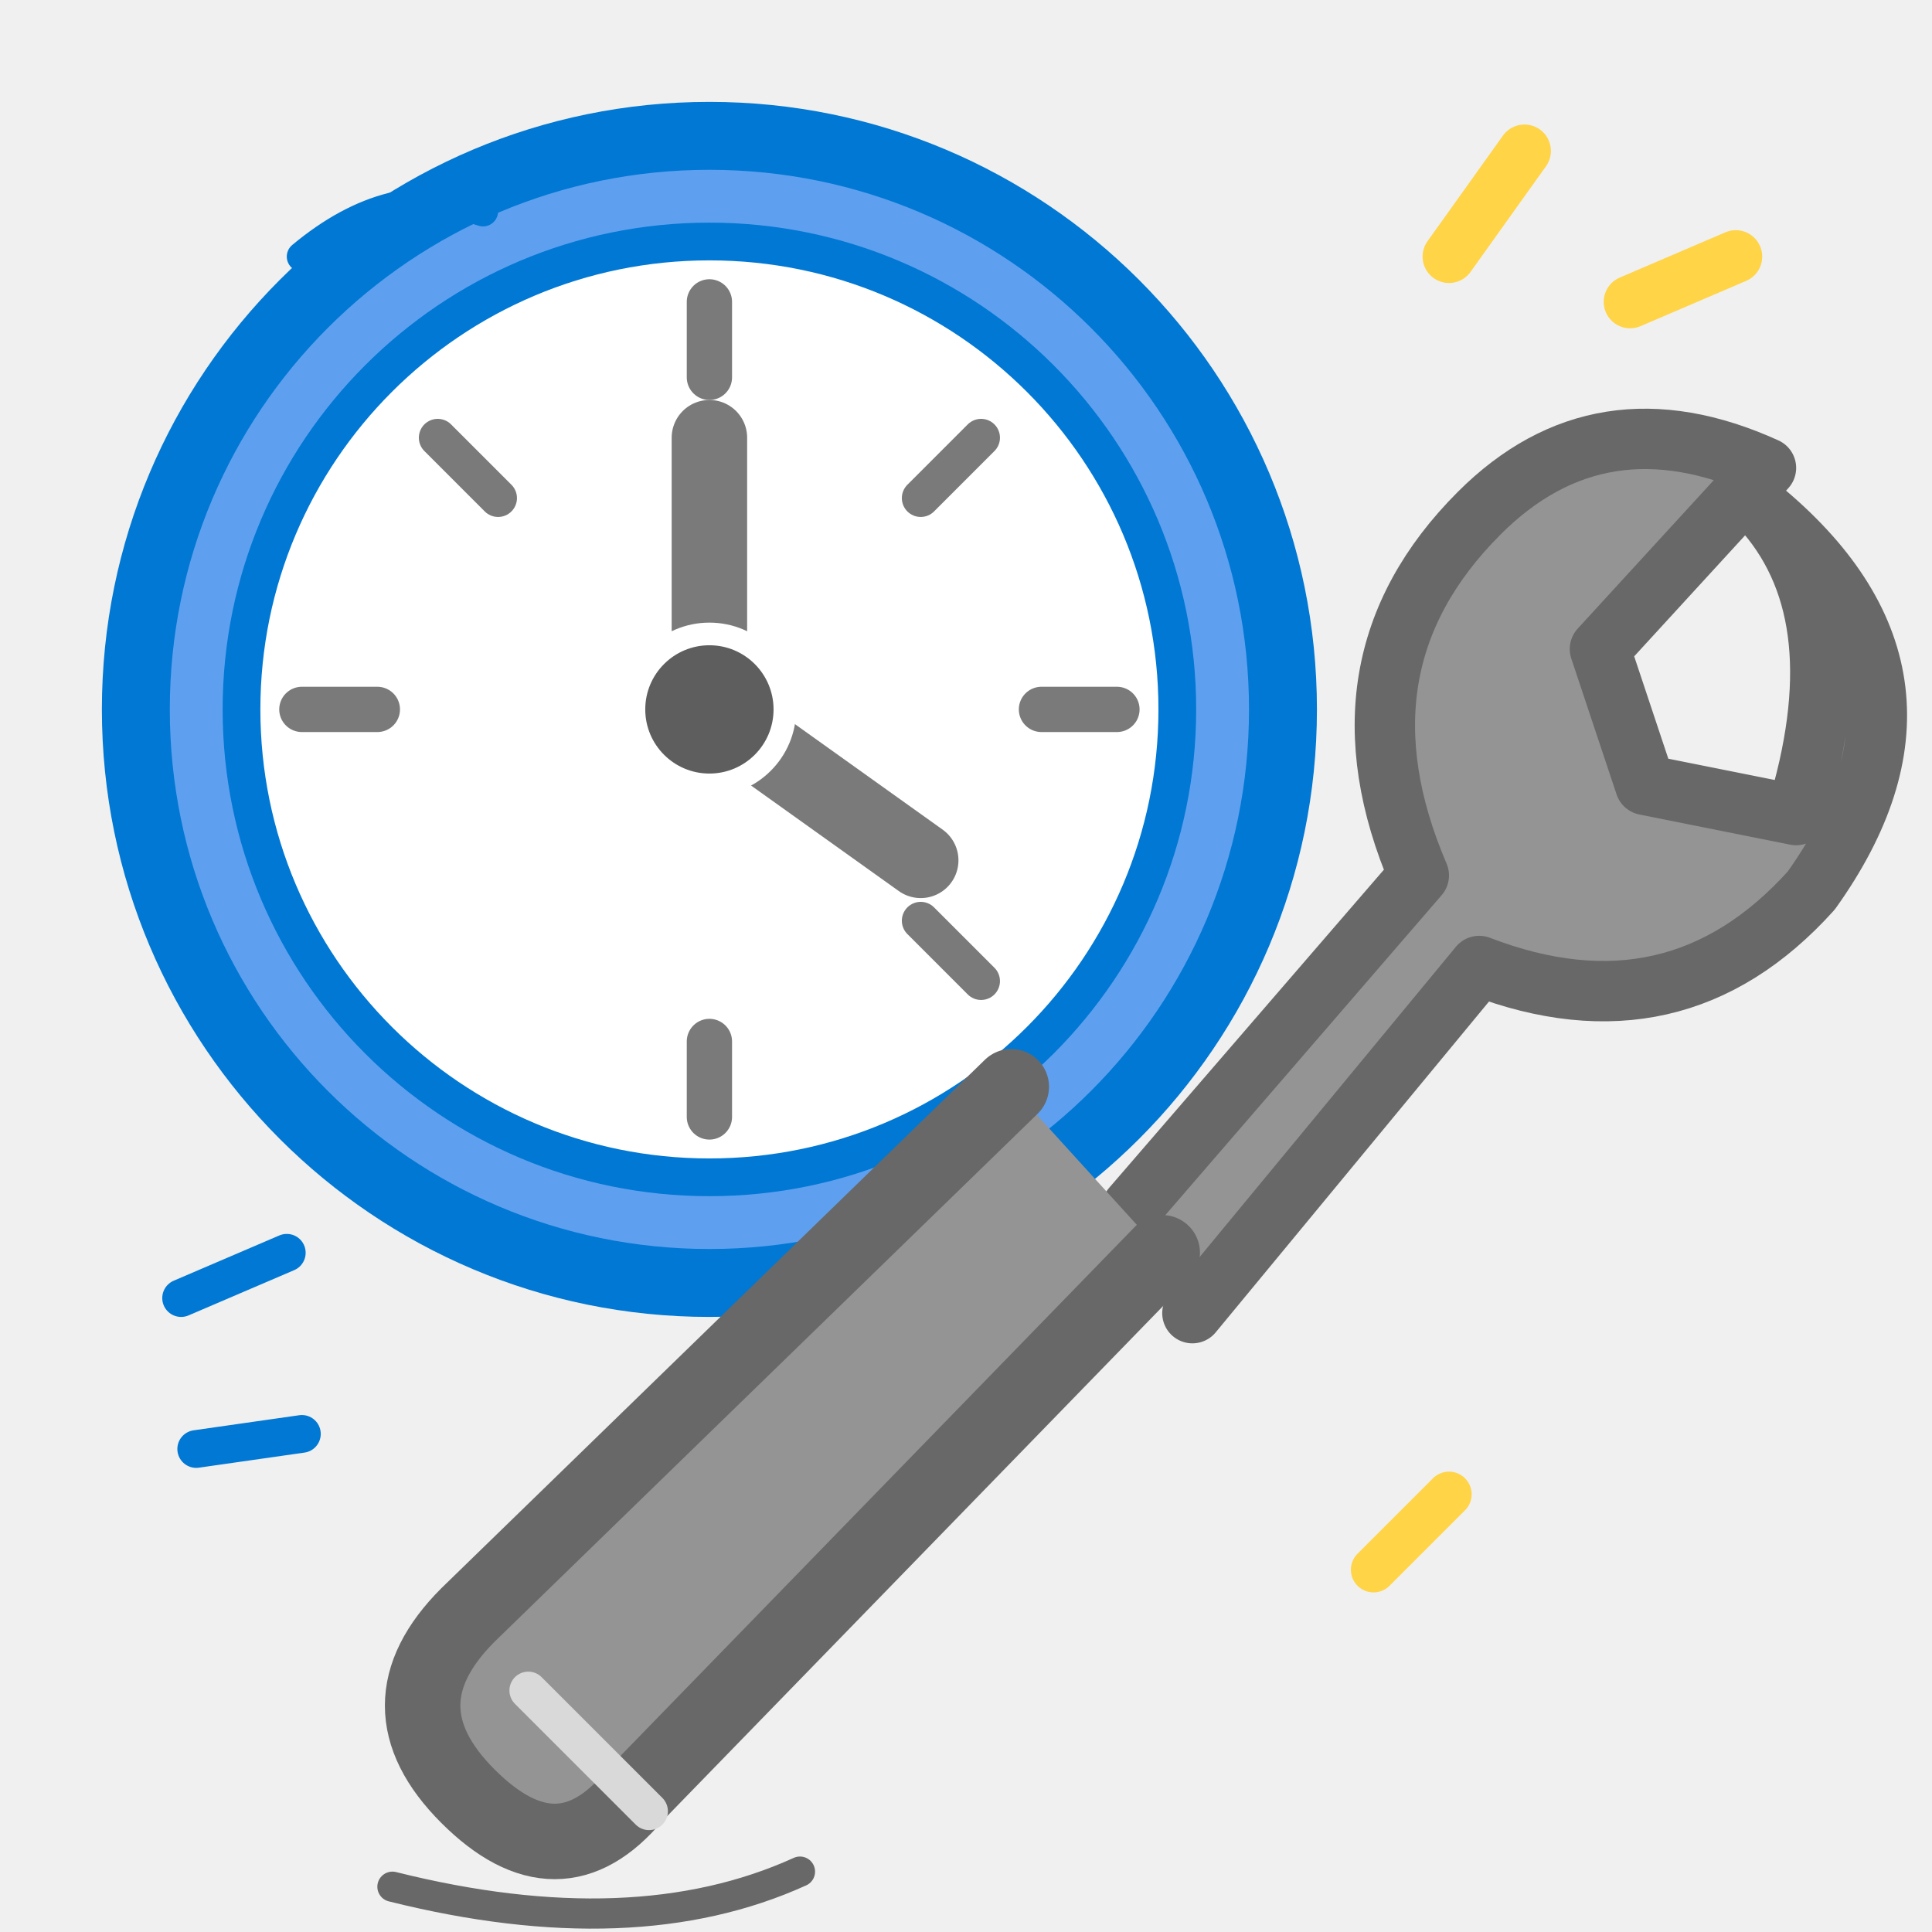
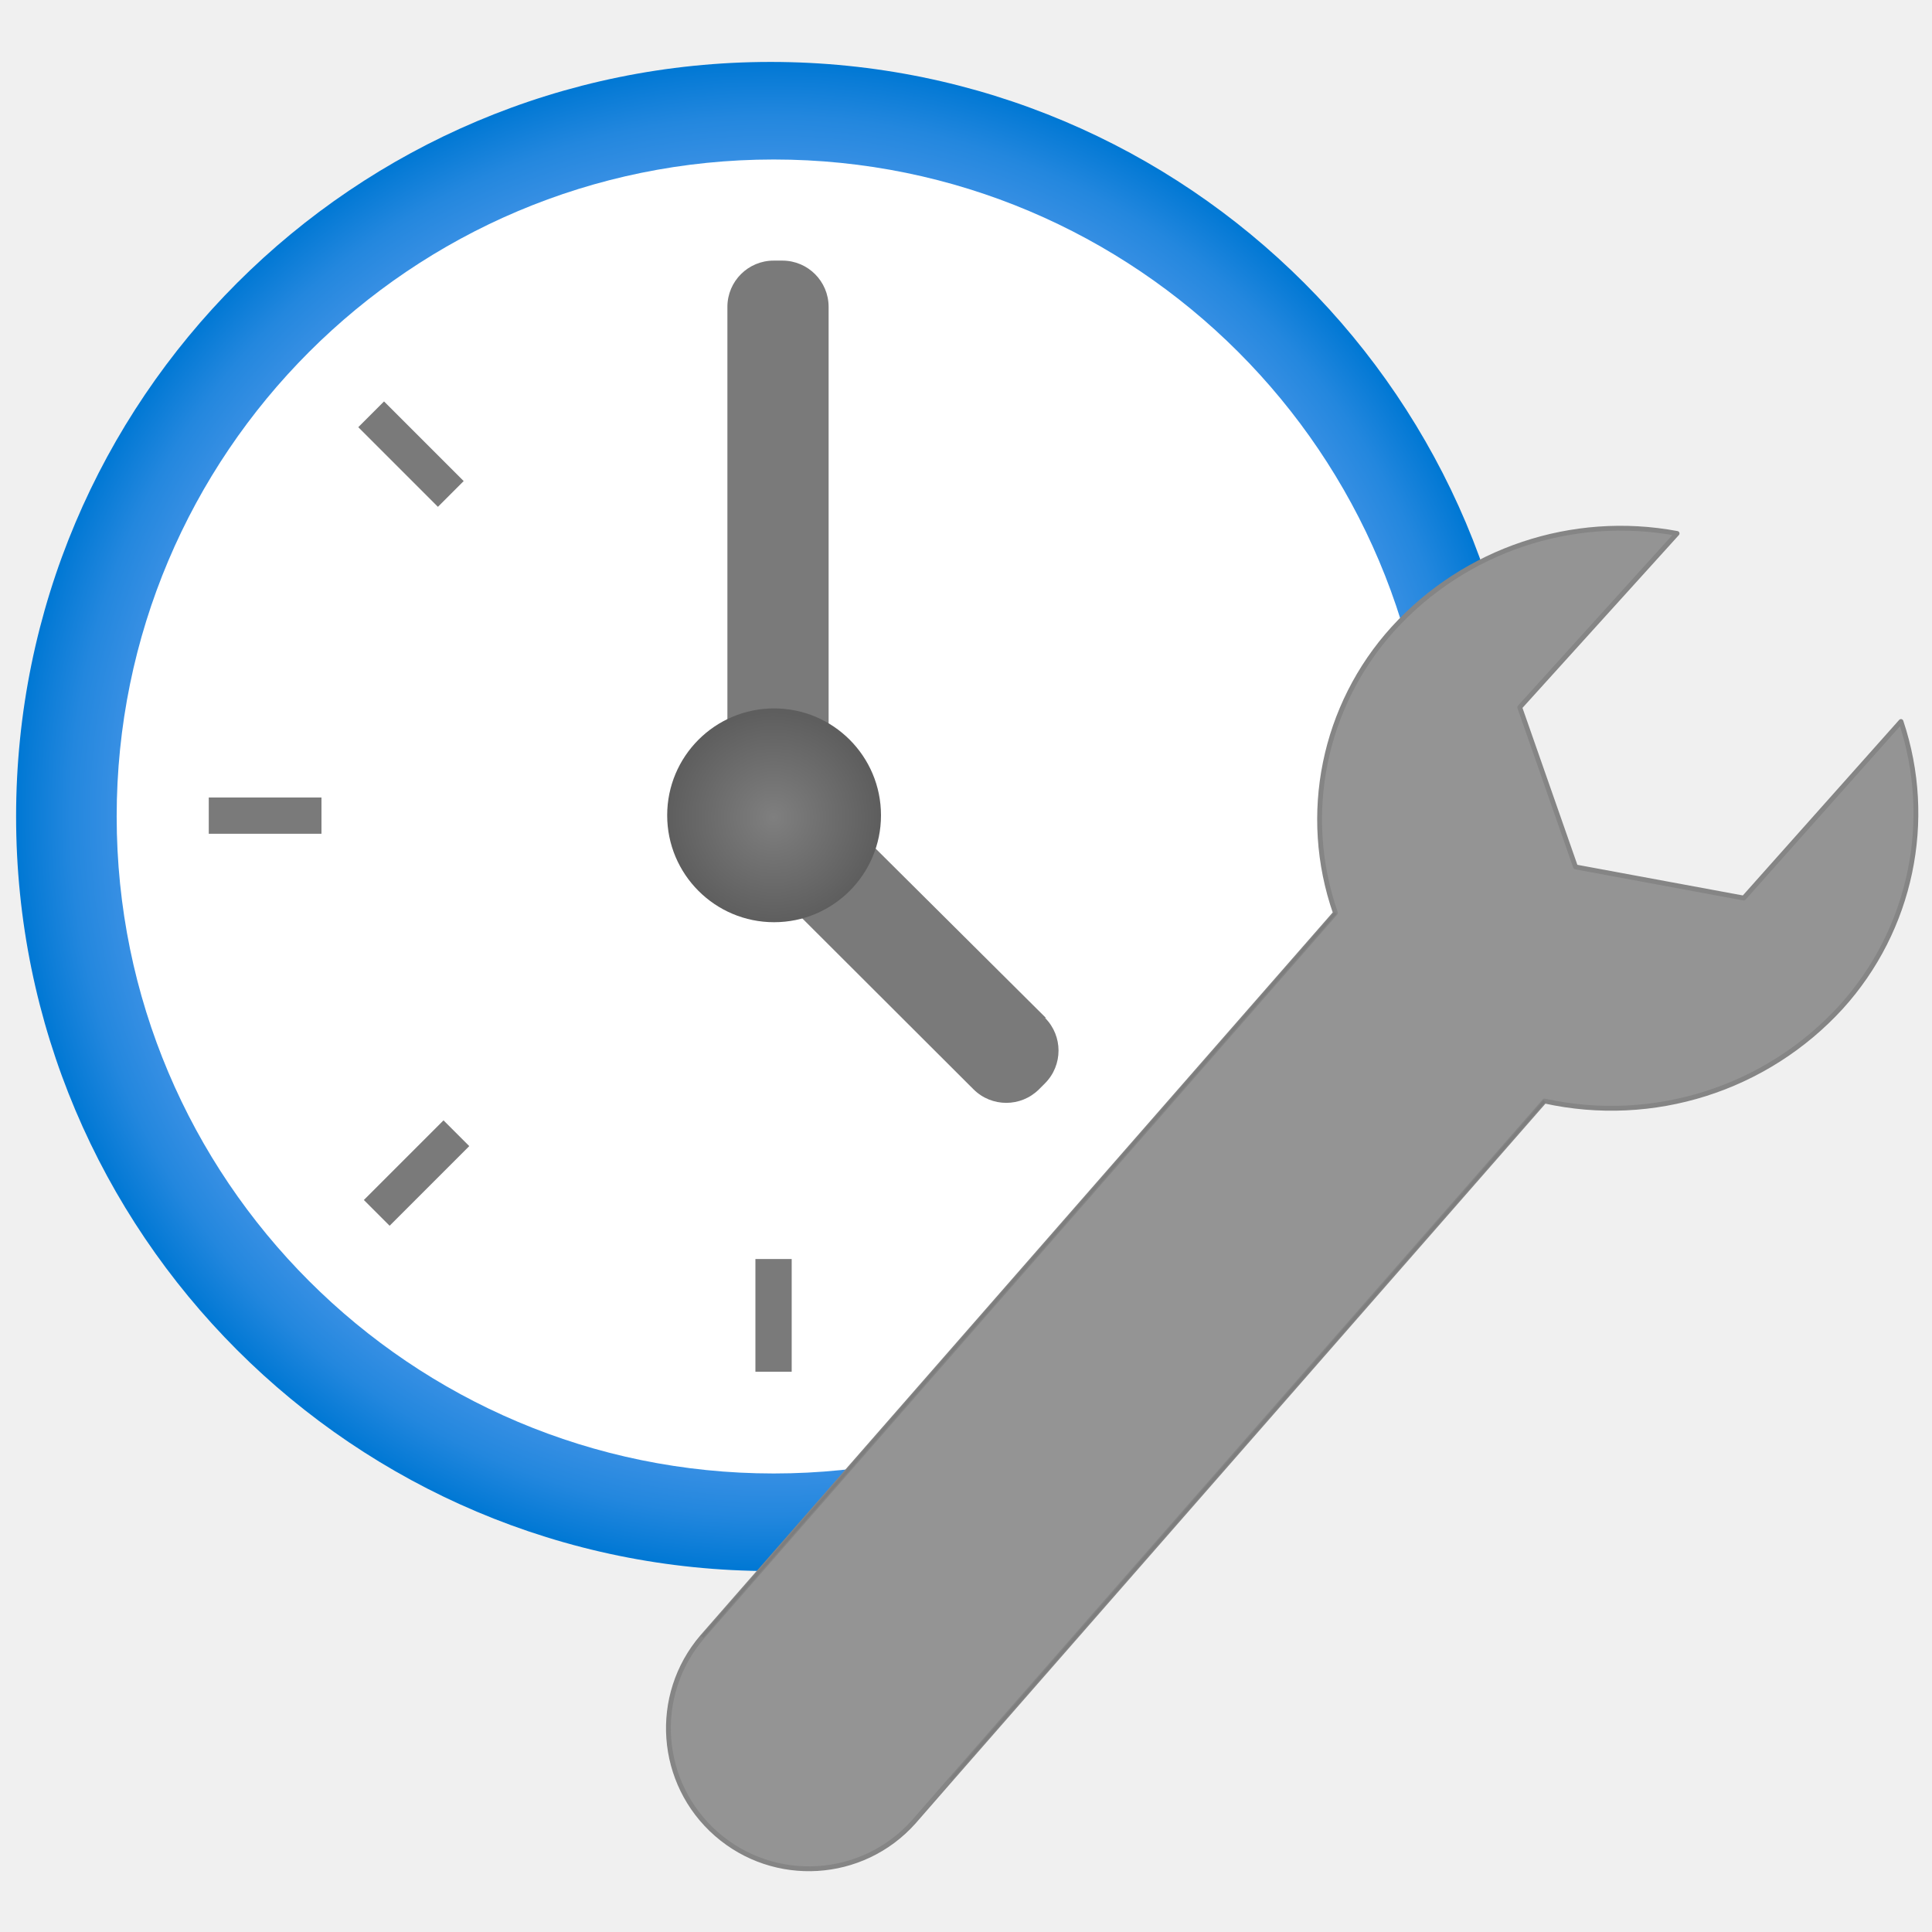
<svg xmlns="http://www.w3.org/2000/svg" width="128" height="128" viewBox="0 0 128 128">
-   <g stroke-linecap="round" stroke-linejoin="round">
-     <circle cx="47" cy="47" r="38" fill="#5EA0EF" stroke="#0078D4" stroke-width="4.5" />
-     <circle cx="47" cy="47" r="31" fill="#FFFFFF" stroke="#0078D4" stroke-width="2.5" />
-     <path d="M47 20 L47 25 M47 69 L47 74              M20 47 L25 47 M69 47 L74 47" fill="none" stroke="#7A7A7A" stroke-width="3" />
-     <path d="M29 29 L33 33 M61 61 L65 65              M65 29 L61 33" fill="none" stroke="#7A7A7A" stroke-width="2.5" />
-     <path d="M47 29 L47 47 L61 57" fill="none" stroke="#7A7A7A" stroke-width="5" />
-     <circle cx="47" cy="47" r="5" fill="#5E5E5E" stroke="#FFFFFF" stroke-width="1.5" />
-     <path d="M75 80 L94 58              Q88 44 98 34              Q106 26 117 31              L106 43 L109 52 L119 54              Q123 41 117 34              Q130 45 120 59              Q111 69 98 64              L79 87" fill="#949494" stroke="#686868" stroke-width="4" />
-     <path d="M77 83 L42 119              Q37 125 31 119              Q25 113 31 107              L67 72" fill="#949494" stroke="#686868" stroke-width="5" />
-     <path d="M35 112 L43 120" fill="none" stroke="#D9D9D9" stroke-width="2.5" />
-     <path d="M96 17 L101 10 M108 20 L115 17" fill="none" stroke="#FFD447" stroke-width="3.5" />
-     <path d="M12 86 L19 83 M13 96 L20 95" fill="none" stroke="#0078D4" stroke-width="2.5" />
-     <path d="M91 104 L96 99" fill="none" stroke="#FFD447" stroke-width="3" />
-     <path d="M20 17 Q26 12 32 14" fill="none" stroke="#0078D4" stroke-width="2" />
-     <path d="M26 125 Q42 129 53 124" fill="none" stroke="#686868" stroke-width="2" />
+   <defs>
+     <radialGradient id="blueField" cx="5.614" cy="6.147" r="7.443" gradientTransform="translate(1.878 1.801) scale(.944)" gradientUnits="userSpaceOnUse">
+       <stop offset=".183" stop-color="#5ea0ef" />
+       <stop offset=".555" stop-color="#5c9fee" />
+       <stop offset=".689" stop-color="#559ced" />
+       <stop offset=".785" stop-color="#4a97e9" />
+       <stop offset=".862" stop-color="#3990e4" />
+       <stop offset=".928" stop-color="#2387de" />
+       <stop offset=".985" stop-color="#087bd6" />
+       <stop offset="1" stop-color="#0078d4" />
+     </radialGradient>
+     <radialGradient id="hub" cx="6.45" cy="6.92" r="1.041" gradientTransform="translate(1.124 1.09) scale(.943)" gradientUnits="userSpaceOnUse">
+       <stop offset="0" stop-color="#7f7f7f" />
+       <stop offset="1" stop-color="#5e5e5e" />
+     </radialGradient>
+   </defs>
+   <g transform="scale(7.111111)">
+     <circle cx="7.18" cy="7.607" r="7.03" fill="url(#blueField)" />
+     <circle cx="7.208" cy="7.607" r="6.121" fill="#fff" />
+     <g fill="#7a7a7a">
+       <path d="M7.038 11.73h.338v1.05h-.338z" />
+       <path d="M3.338 3.98l.24-.24.742.742-.24.24z" />
+       <path d="M3.39 11.18l.742-.742.24.24-.742.742z" />
+       <path d="M1.945 7.43h1.05v.338h-1.05z" />
+     </g>
+     <path d="M9.745 9.484L7.957 7.706a.43.43 0 0 0-.291-.123.411.411 0 0 0 .054-.2V2.858a.431.431 0 0 0-.43-.43h-.082a.431.431 0 0 0-.431.43v4.53a.431.431 0 0 0 .431.43h.048a.427.427 0 0 0 .035.555l1.78 1.777a.432.432 0 0 0 .608 0l.058-.058a.432.432 0 0 0 0-.608z" fill="#7a7a7a" />
+     <circle cx="7.212" cy="7.596" r=".996" fill="url(#hub)" />
+     <path d="M8.855 16.582       L14.39 10.258       A2.9 2.9 0 0 0 17.153 9.383       A2.691 2.691 0 0 0 17.711 6.722       L16.246 8.367       L14.679 8.077       L14.159 6.59       L15.625 4.97       A2.866 2.866 0 0 0 12.982 5.855       A2.647 2.647 0 0 0 12.442 8.506       L6.542 15.251       A1.309 1.309 0 0 0 8.512 16.975Z" fill="#949494" stroke="#858585" stroke-width=".045" stroke-linejoin="round" />
+     <path d="M8.855 16.582L14.39 10.258       M12.442 8.506L6.542 15.251" fill="none" stroke="#777" stroke-width=".025" opacity=".55" />
  </g>
</svg>
